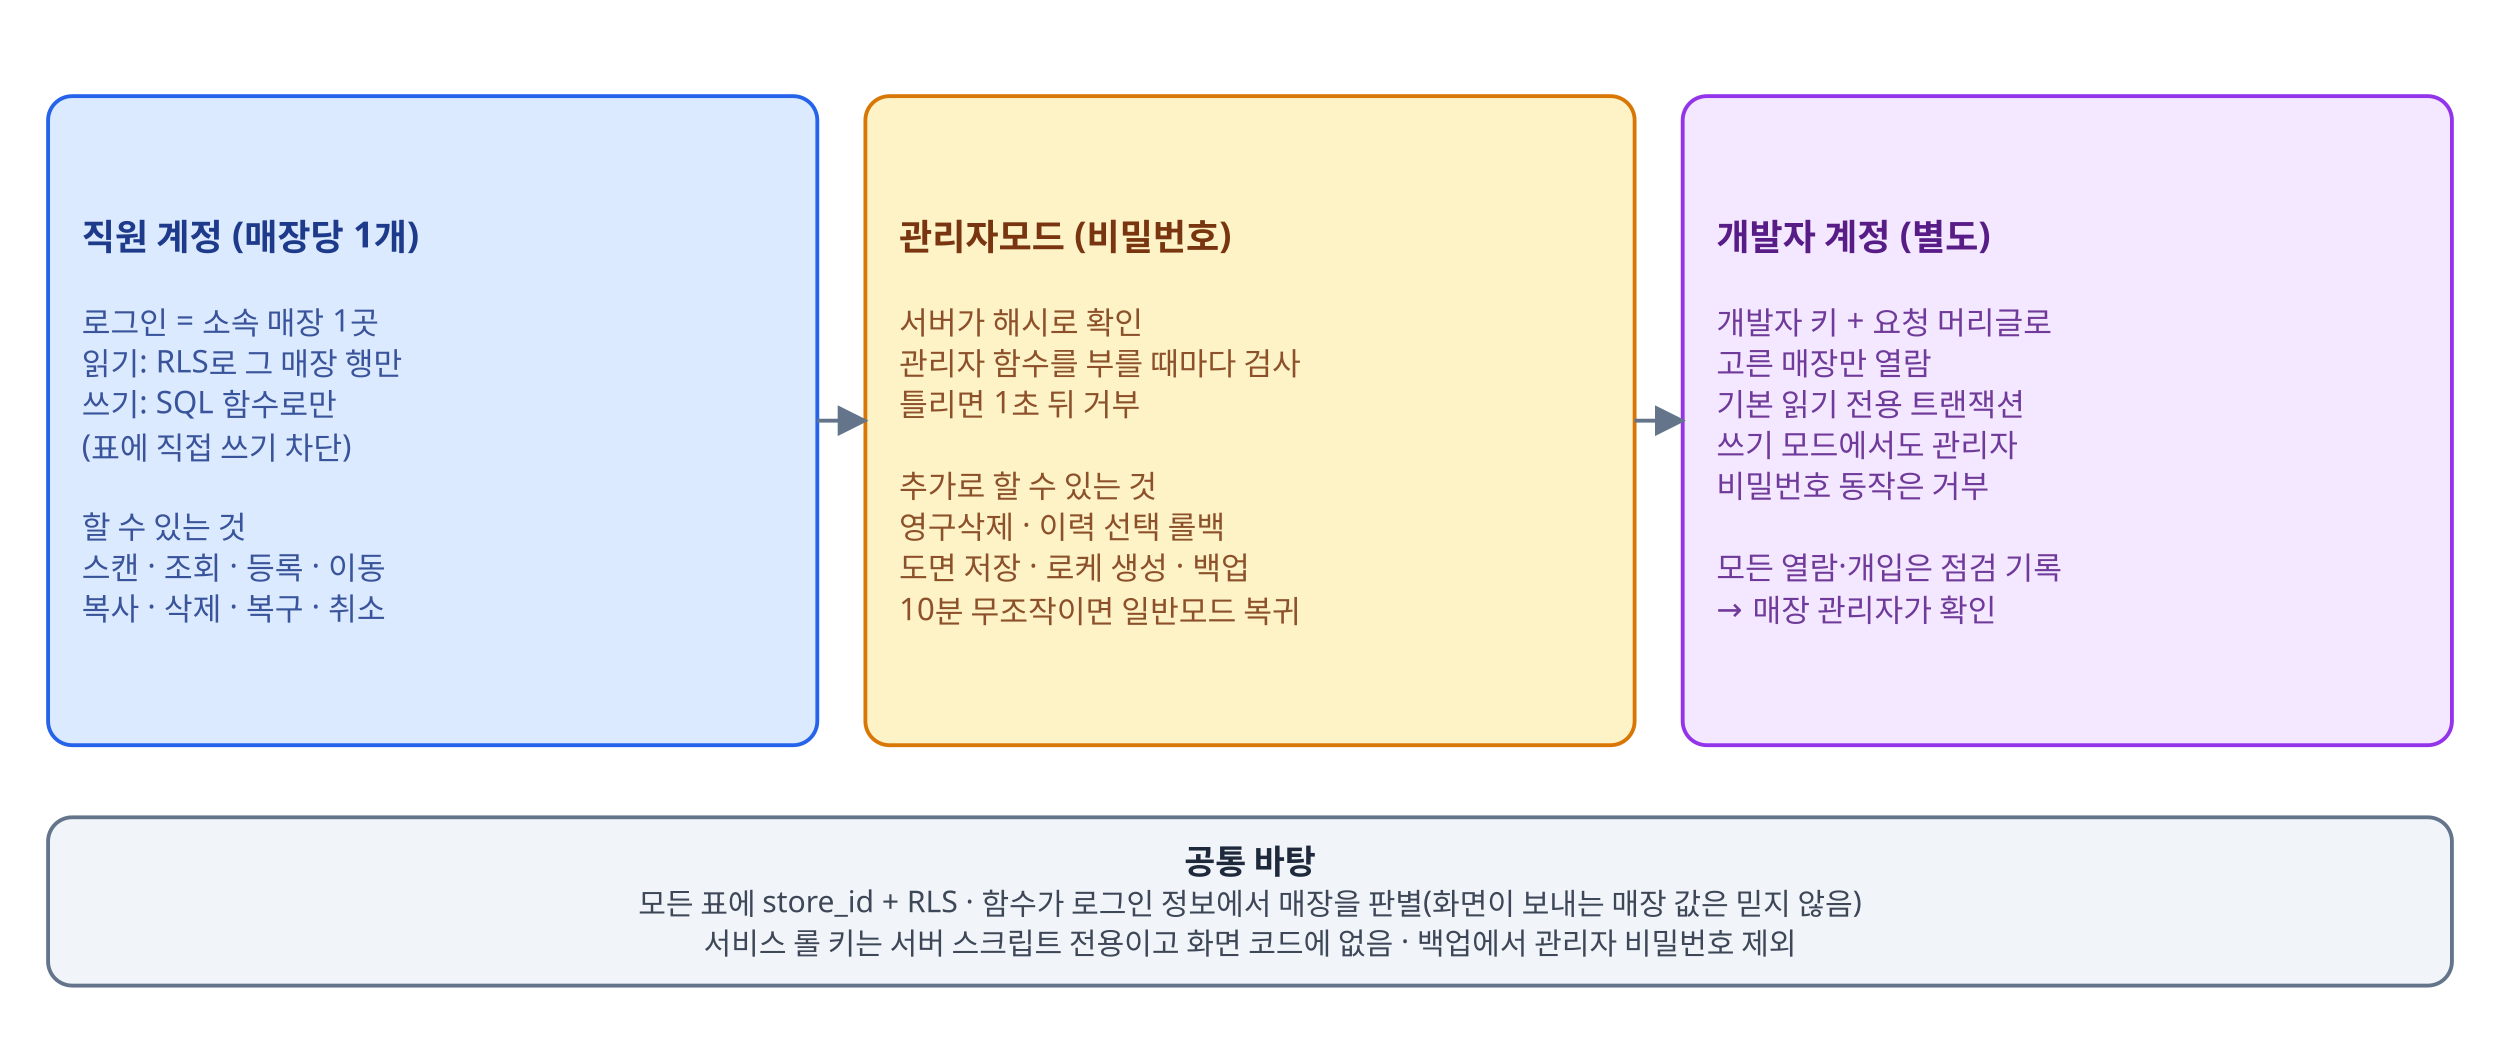
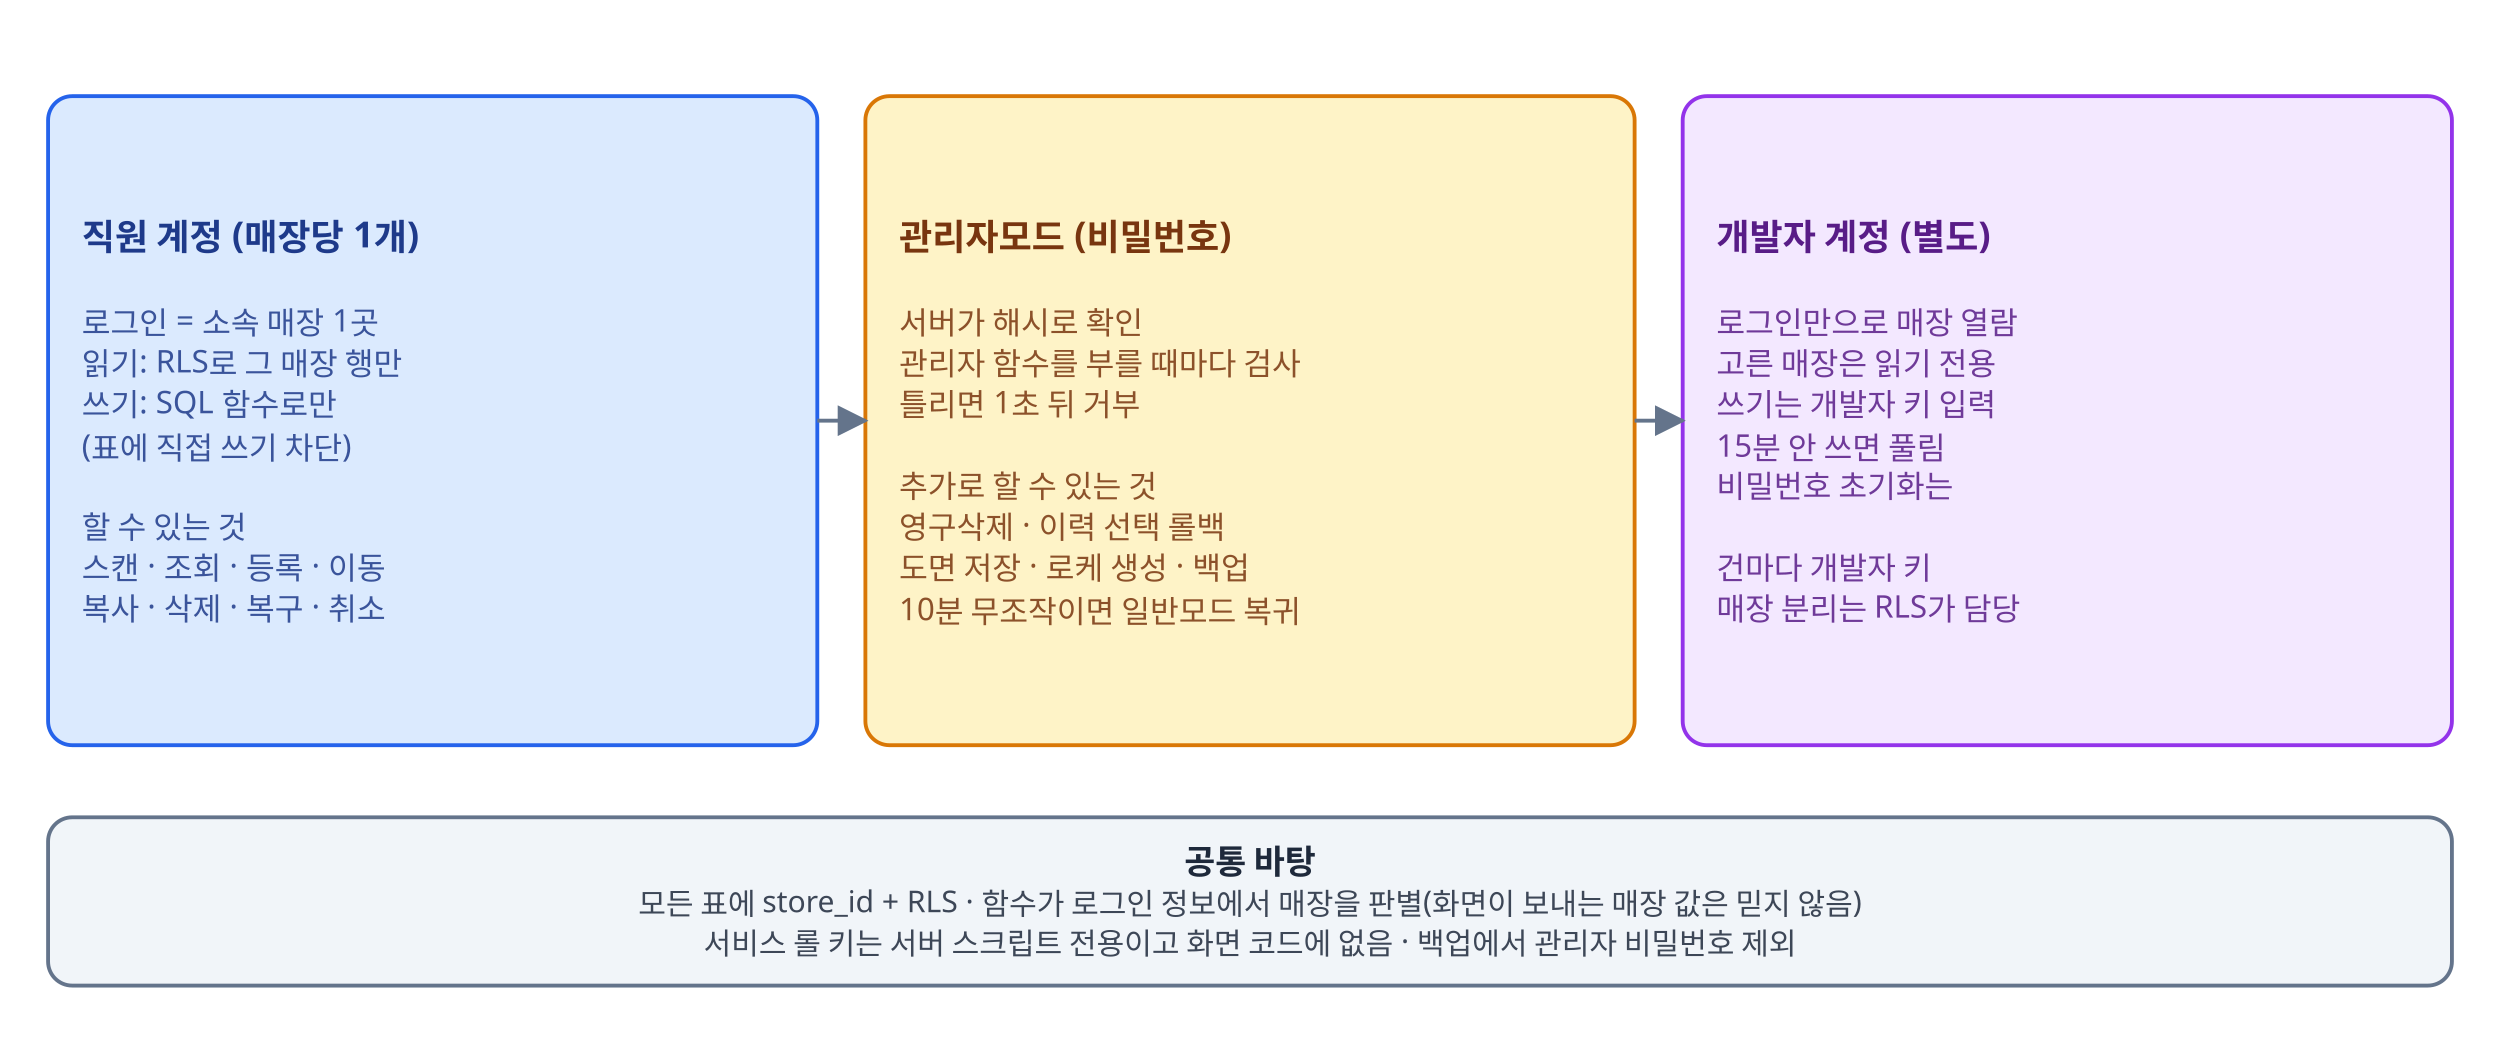
<svg xmlns="http://www.w3.org/2000/svg" viewBox="0 0 1040 440" width="1040" height="440" role="img" font-family="Pretendard, 'Noto Sans KR', 'Malgun Gothic', 'Apple SD Gothic Neo', sans-serif">
  <defs>
    <marker id="ah" viewBox="0 0 10 10" refX="9" refY="5" markerWidth="8" markerHeight="8" orient="auto-start-reverse">
      <path d="M0,0 L10,5 L0,10 z" fill="#64748b" />
    </marker>
  </defs>
  <rect x="20" y="40" width="320" height="270" rx="10" fill="#dbeafe" stroke="#2563eb" stroke-width="1.6" />
  <text x="34" y="104.0" font-size="15" font-weight="700" fill="#1e3a8a" text-anchor="start">직원 계정 (매장당 1개)</text>
  <text x="34" y="122.0" font-size="13" fill="#1e3a8a" fill-opacity="0.85" text-anchor="start" />
  <text x="34" y="139.0" font-size="13" fill="#1e3a8a" fill-opacity="0.85" text-anchor="start">로그인 = 소속 매장 1곳</text>
  <text x="34" y="156.0" font-size="13" fill="#1e3a8a" fill-opacity="0.85" text-anchor="start">읽기: RLS로 그 매장 행만</text>
  <text x="34" y="173.0" font-size="13" fill="#1e3a8a" fill-opacity="0.85" text-anchor="start">쓰기: SQL 함수로만</text>
  <text x="34" y="190.0" font-size="13" fill="#1e3a8a" fill-opacity="0.85" text-anchor="start">(표에 직접 쓰기 차단)</text>
  <text x="34" y="207.0" font-size="13" fill="#1e3a8a" fill-opacity="0.85" text-anchor="start" />
  <text x="34" y="224.0" font-size="13" fill="#1e3a8a" fill-opacity="0.85" text-anchor="start">할 수 있는 것</text>
  <text x="34" y="241.0" font-size="13" fill="#1e3a8a" fill-opacity="0.85" text-anchor="start">스캔 · 조회 · 등록 · 이동</text>
  <text x="34" y="258.0" font-size="13" fill="#1e3a8a" fill-opacity="0.85" text-anchor="start">복사 · 삭제 · 복구 · 취소</text>
  <rect x="360" y="40" width="320" height="270" rx="10" fill="#fef3c7" stroke="#d97706" stroke-width="1.6" />
  <text x="374" y="104.0" font-size="15" font-weight="700" fill="#78350f" text-anchor="start">관리자모드 (비밀번호)</text>
  <text x="374" y="122.0" font-size="13" fill="#78350f" fill-opacity="0.85" text-anchor="start" />
  <text x="374" y="139.0" font-size="13" fill="#78350f" fill-opacity="0.85" text-anchor="start">서버가 해시로 확인</text>
  <text x="374" y="156.0" font-size="13" fill="#78350f" fill-opacity="0.85" text-anchor="start">관리자 함수를 부를 때마다 검사</text>
  <text x="374" y="173.0" font-size="13" fill="#78350f" fill-opacity="0.85" text-anchor="start">틀리면 1초 뒤 거부</text>
  <text x="374" y="190.0" font-size="13" fill="#78350f" fill-opacity="0.85" text-anchor="start" />
  <text x="374" y="207.0" font-size="13" fill="#78350f" fill-opacity="0.85" text-anchor="start">추가로 할 수 있는 것</text>
  <text x="374" y="224.0" font-size="13" fill="#78350f" fill-opacity="0.85" text-anchor="start">영구삭제 · 이력 선택 롤백</text>
  <text x="374" y="241.0" font-size="13" fill="#78350f" fill-opacity="0.85" text-anchor="start">도면 저장 · 로케 생성 · 백업</text>
  <text x="374" y="258.0" font-size="13" fill="#78350f" fill-opacity="0.85" text-anchor="start">10분 무조작이면 일반모드 복귀</text>
  <rect x="700" y="40" width="320" height="270" rx="10" fill="#f3e8ff" stroke="#9333ea" stroke-width="1.6" />
  <text x="714" y="104.0" font-size="15" font-weight="700" fill="#581c87" text-anchor="start">개발자 계정 (별도)</text>
  <text x="714" y="122.0" font-size="13" fill="#581c87" fill-opacity="0.85" text-anchor="start" />
-   <text x="714" y="139.0" font-size="13" fill="#581c87" fill-opacity="0.85" text-anchor="start">개발자 키 + 요청 머리글로</text>
-   <text x="714" y="156.0" font-size="13" fill="#581c87" fill-opacity="0.85" text-anchor="start">고른 매장만 열람</text>
-   <text x="714" y="173.0" font-size="13" fill="#581c87" fill-opacity="0.85" text-anchor="start">기본 읽기 전용 트랜잭션</text>
-   <text x="714" y="190.0" font-size="13" fill="#581c87" fill-opacity="0.85" text-anchor="start">쓰기 모드에서도 관리자</text>
-   <text x="714" y="207.0" font-size="13" fill="#581c87" fill-opacity="0.85" text-anchor="start">비밀번호 동작은 거부</text>
+   <text x="714" y="139.0" font-size="13" fill="#581c87" fill-opacity="0.85" text-anchor="start">로그인만으로 매장 열람</text>
+   <text x="714" y="156.0" font-size="13" fill="#581c87" fill-opacity="0.85" text-anchor="start">고른 매장은 읽기 전용</text>
+   <text x="714" y="173.0" font-size="13" fill="#581c87" fill-opacity="0.85" text-anchor="start">쓰기는 개발자 키 입력</text>
+   <text x="714" y="190.0" font-size="13" fill="#581c87" fill-opacity="0.85" text-anchor="start">15분 안 쓰면 풀림</text>
+   <text x="714" y="207.0" font-size="13" fill="#581c87" fill-opacity="0.85" text-anchor="start">비밀번호 초기화는</text>
  <text x="714" y="224.0" font-size="13" fill="#581c87" fill-opacity="0.85" text-anchor="start" />
-   <text x="714" y="241.0" font-size="13" fill="#581c87" fill-opacity="0.85" text-anchor="start">모든 열람·개입은 점검 기록</text>
-   <text x="714" y="258.0" font-size="13" fill="#581c87" fill-opacity="0.85" text-anchor="start">→ 매장 관리자가 확인</text>
+   <text x="714" y="241.0" font-size="13" fill="#581c87" fill-opacity="0.85" text-anchor="start">건마다 개발자 키</text>
+   <text x="714" y="258.0" font-size="13" fill="#581c87" fill-opacity="0.85" text-anchor="start">매장 분리는 RLS가 담당</text>
  <path d="M340,175 L360,175" fill="none" stroke="#64748b" stroke-width="1.6" marker-end="url(#ah)" stroke-linejoin="round" />
  <path d="M680,175 L700,175" fill="none" stroke="#64748b" stroke-width="1.6" marker-end="url(#ah)" stroke-linejoin="round" />
  <rect x="20" y="340" width="1000" height="70" rx="10" fill="#f1f5f9" stroke="#64748b" stroke-width="1.6" />
  <text x="520.0" y="363.5" font-size="14" font-weight="700" fill="#1e293b" text-anchor="middle">공통 바탕</text>
  <text x="520.0" y="380.5" font-size="12.5" fill="#1e293b" fill-opacity="0.85" text-anchor="middle">모든 표에 store_id + RLS · 함수가 로그인 정보에서 매장을 판별(화면이 보내는 매장 값은 믿지 않음)</text>
  <text x="520.0" y="397.0" font-size="12.5" fill="#1e293b" fill-opacity="0.85" text-anchor="middle">서비스 롤 키는 서버 스크립트 전용이고 화면 코드에 없음 · 백업에서 관리자 비밀번호 제외</text>
</svg>
